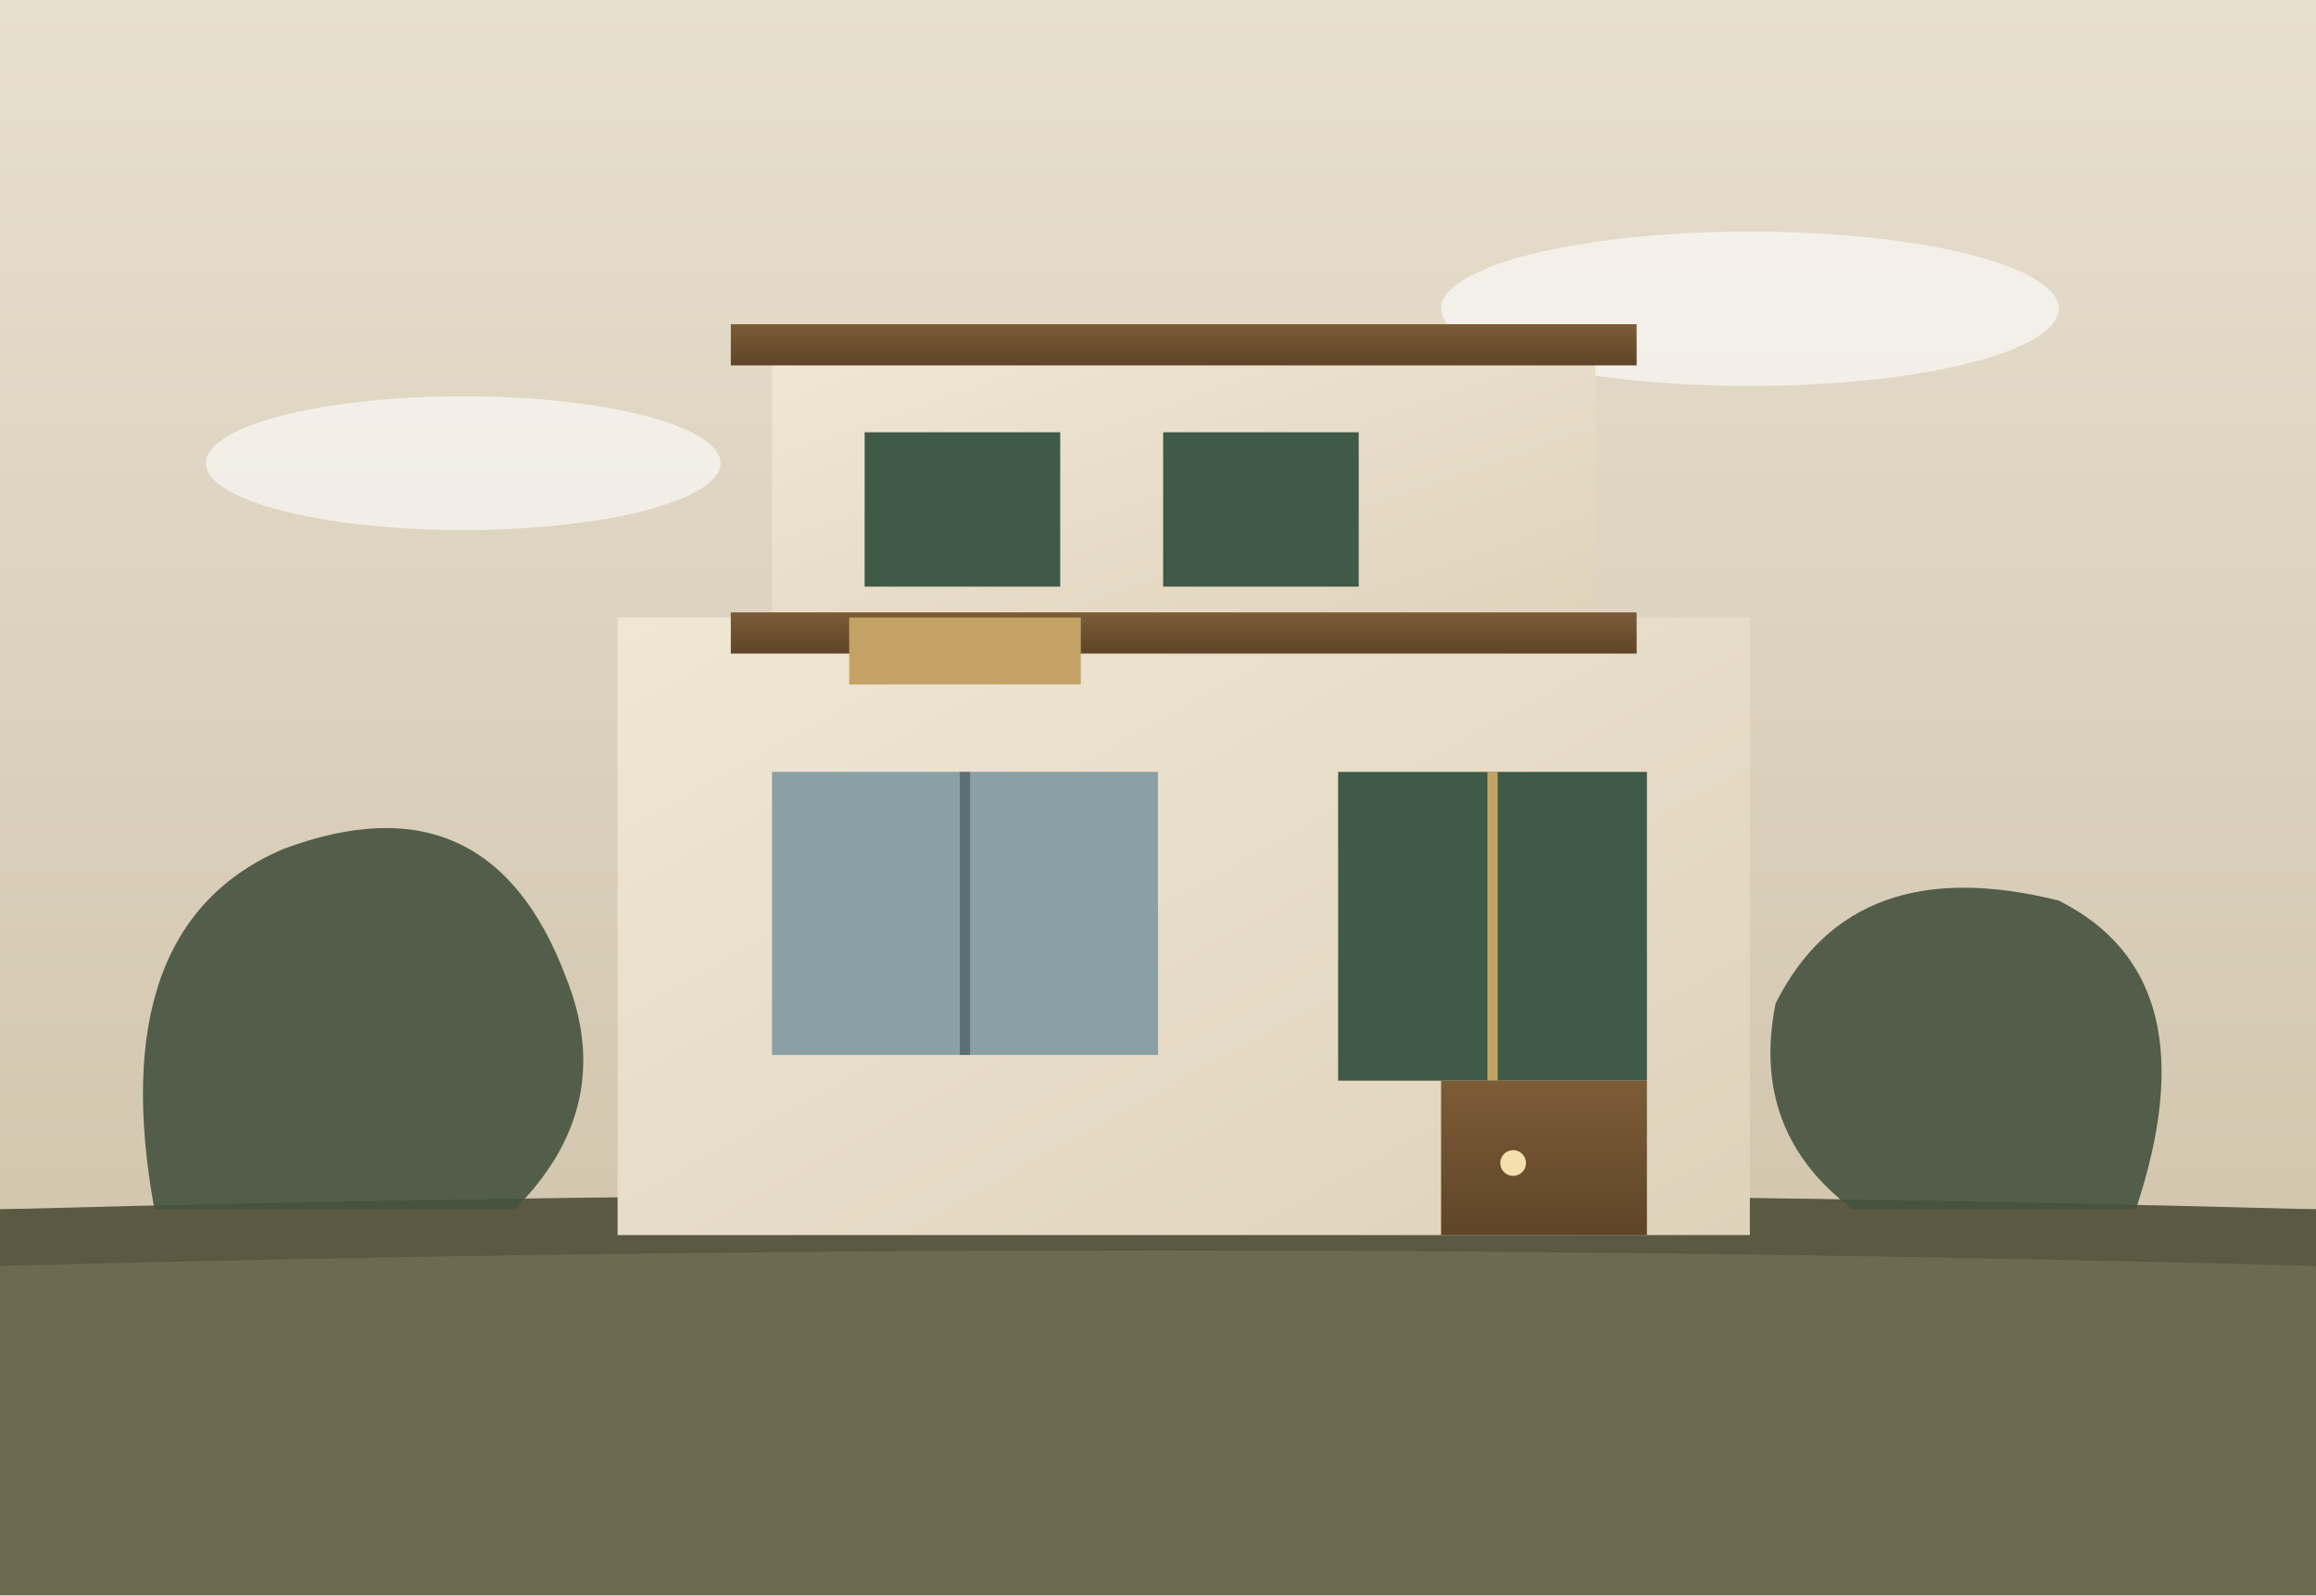
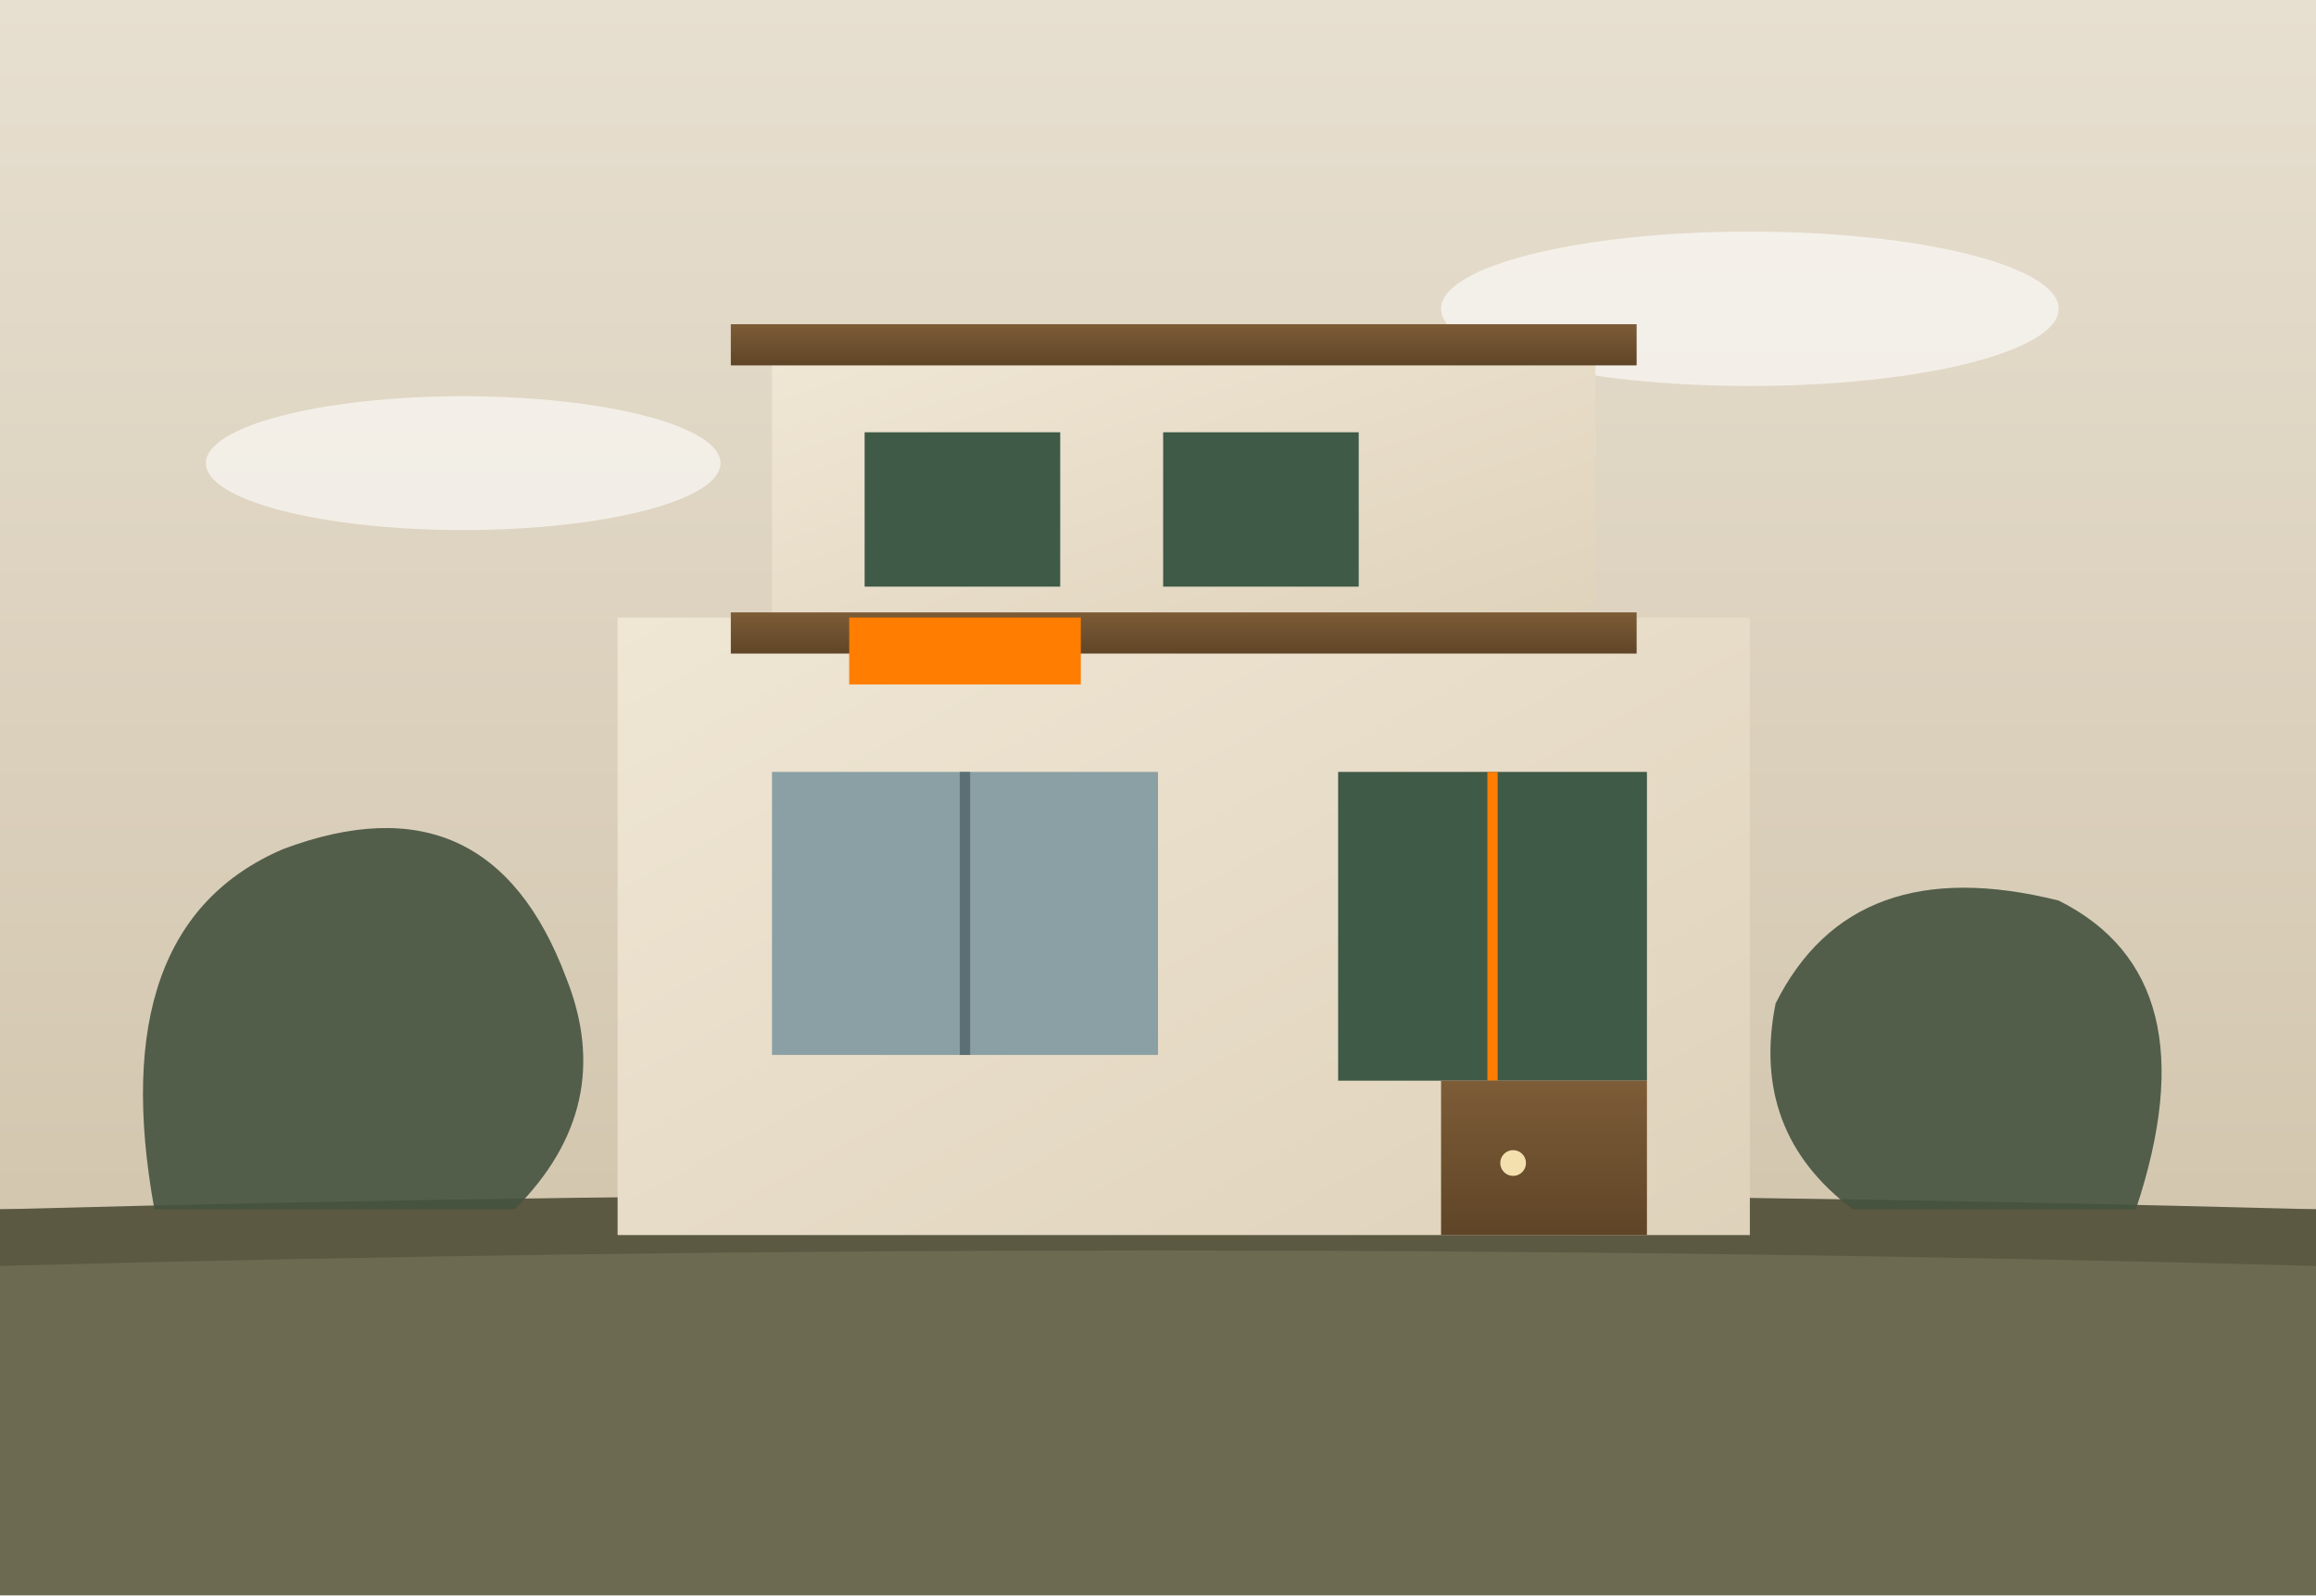
<svg xmlns="http://www.w3.org/2000/svg" viewBox="0 0 900 620" preserveAspectRatio="xMidYMid slice">
  <defs>
    <linearGradient id="psk2" x1="0" y1="0" x2="0" y2="1">
      <stop offset="0" stop-color="#e7dfd0" />
      <stop offset="1" stop-color="#cdbfa5" />
    </linearGradient>
    <linearGradient id="pwall2" x1="0" y1="0" x2="1" y2="1">
      <stop offset="0" stop-color="#efe6d4" />
      <stop offset="1" stop-color="#dfd2bb" />
    </linearGradient>
    <linearGradient id="pwood2" x1="0" y1="0" x2="0" y2="1">
      <stop offset="0" stop-color="#7d5c37" />
      <stop offset="1" stop-color="#5f4527" />
    </linearGradient>
  </defs>
  <rect width="900" height="620" fill="url(#psk2)" />
  <g fill="#ffffff" opacity="0.6">
    <ellipse cx="680" cy="120" rx="120" ry="30" />
    <ellipse cx="180" cy="180" rx="100" ry="26" />
  </g>
  <rect y="470" width="900" height="150" fill="#6d6a52" />
  <path d="M0 470 Q450 458 900 470 L900 492 Q450 480 0 492 Z" fill="#5c5943" />
  <rect x="240" y="240" width="440" height="240" fill="url(#pwall2)" />
  <rect x="300" y="140" width="320" height="110" fill="url(#pwall2)" />
  <rect x="284" y="126" width="352" height="16" fill="url(#pwood2)" />
  <rect x="284" y="238" width="352" height="16" fill="url(#pwood2)" />
  <line x1="284" y1="238" x2="284" y2="480" stroke="url(#pwood2)" stroke-width="18" />
  <line x1="636" y1="238" x2="636" y2="480" stroke="url(#pwood2)" stroke-width="18" />
  <rect x="336" y="168" width="76" height="60" fill="#3f5a46" />
  <rect x="452" y="168" width="76" height="60" fill="#3f5a46" />
  <rect x="520" y="300" width="120" height="120" fill="#3f5a46" />
-   <line x1="580" y1="300" x2="580" y2="420" stroke="#c4a265" stroke-width="4" />
+   <line x1="580" y1="300" x2="580" y2="420" stroke="#ff7d00" stroke-width="4" />
  <rect x="560" y="420" width="80" height="60" fill="url(#pwood2)" />
  <circle cx="588" cy="452" r="5" fill="#f4e0ae" />
  <rect x="300" y="300" width="150" height="110" fill="#8aa0a5" />
  <line x1="375" y1="300" x2="375" y2="410" stroke="#5c6f74" stroke-width="4" />
-   <rect x="330" y="240" width="90" height="26" fill="#c4a265" />
+   <rect x="330" y="240" width="90" height="26" fill="#ff7d00" />
  <g fill="#44523e" opacity="0.9">
    <path d="M60 470 Q40 360 110 330 Q190 300 220 380 Q240 430 200 470 Z" />
    <path d="M830 470 Q860 380 800 350 Q720 330 690 390 Q680 440 720 470 Z" />
  </g>
</svg>
